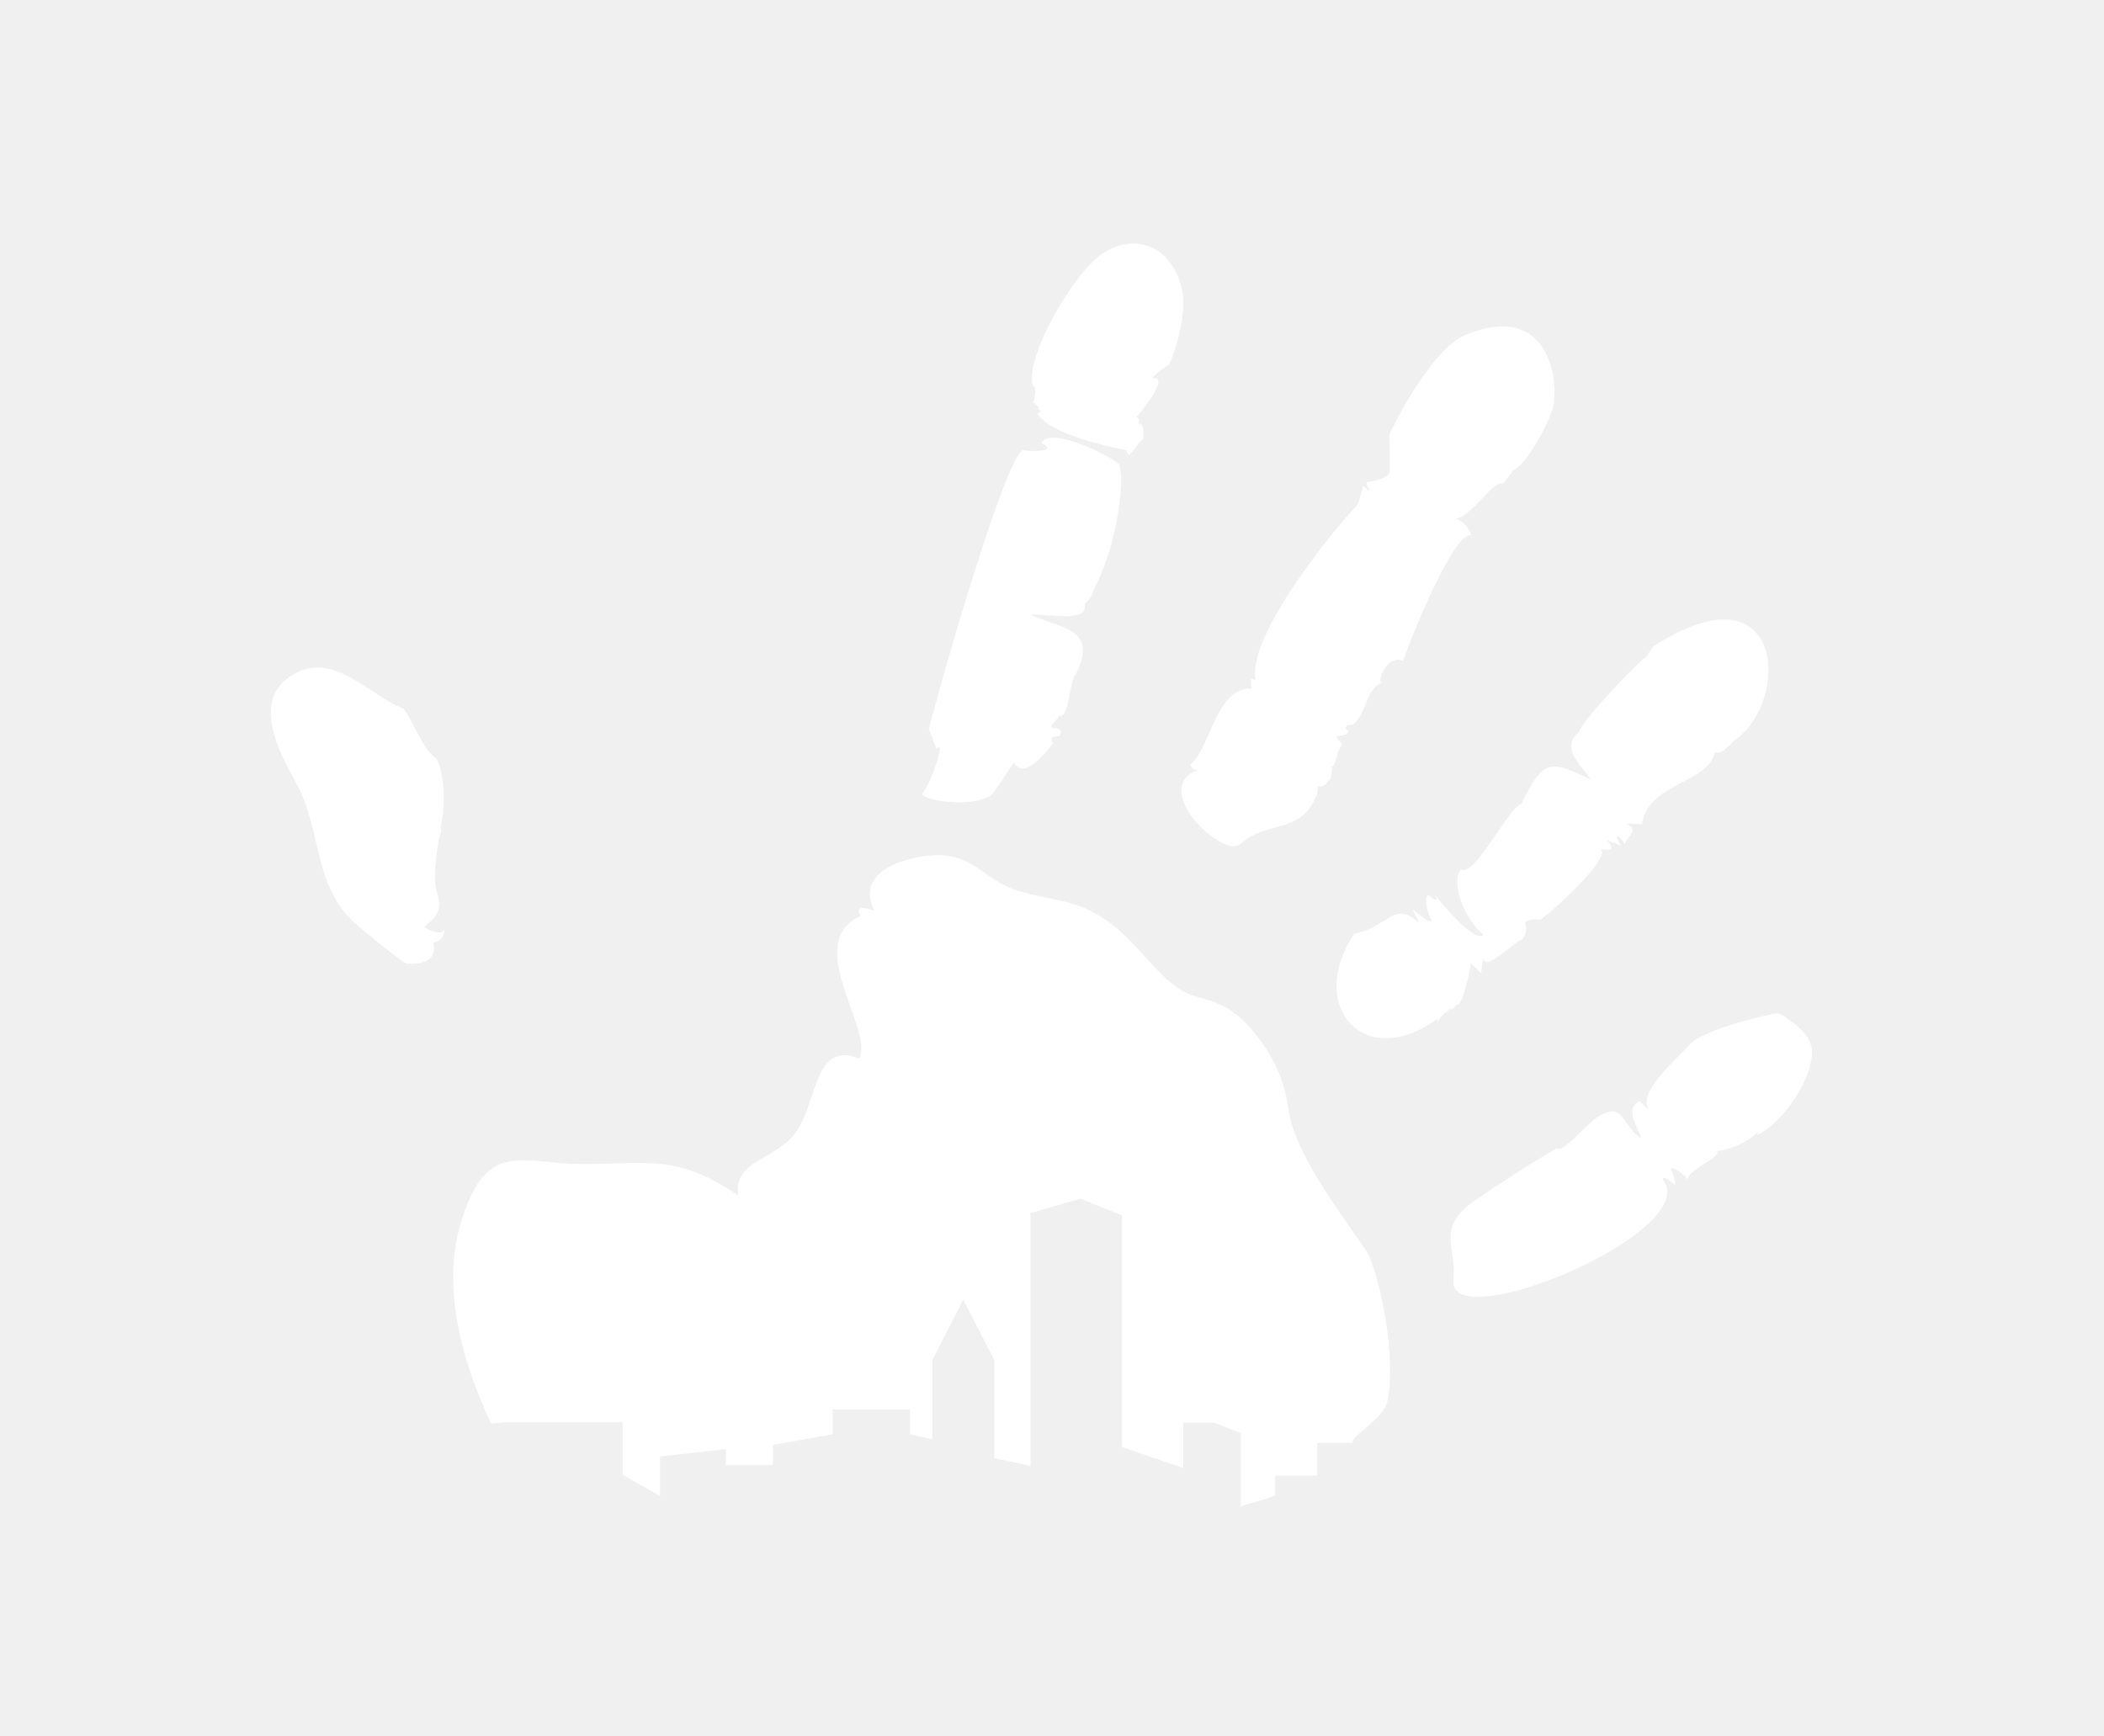
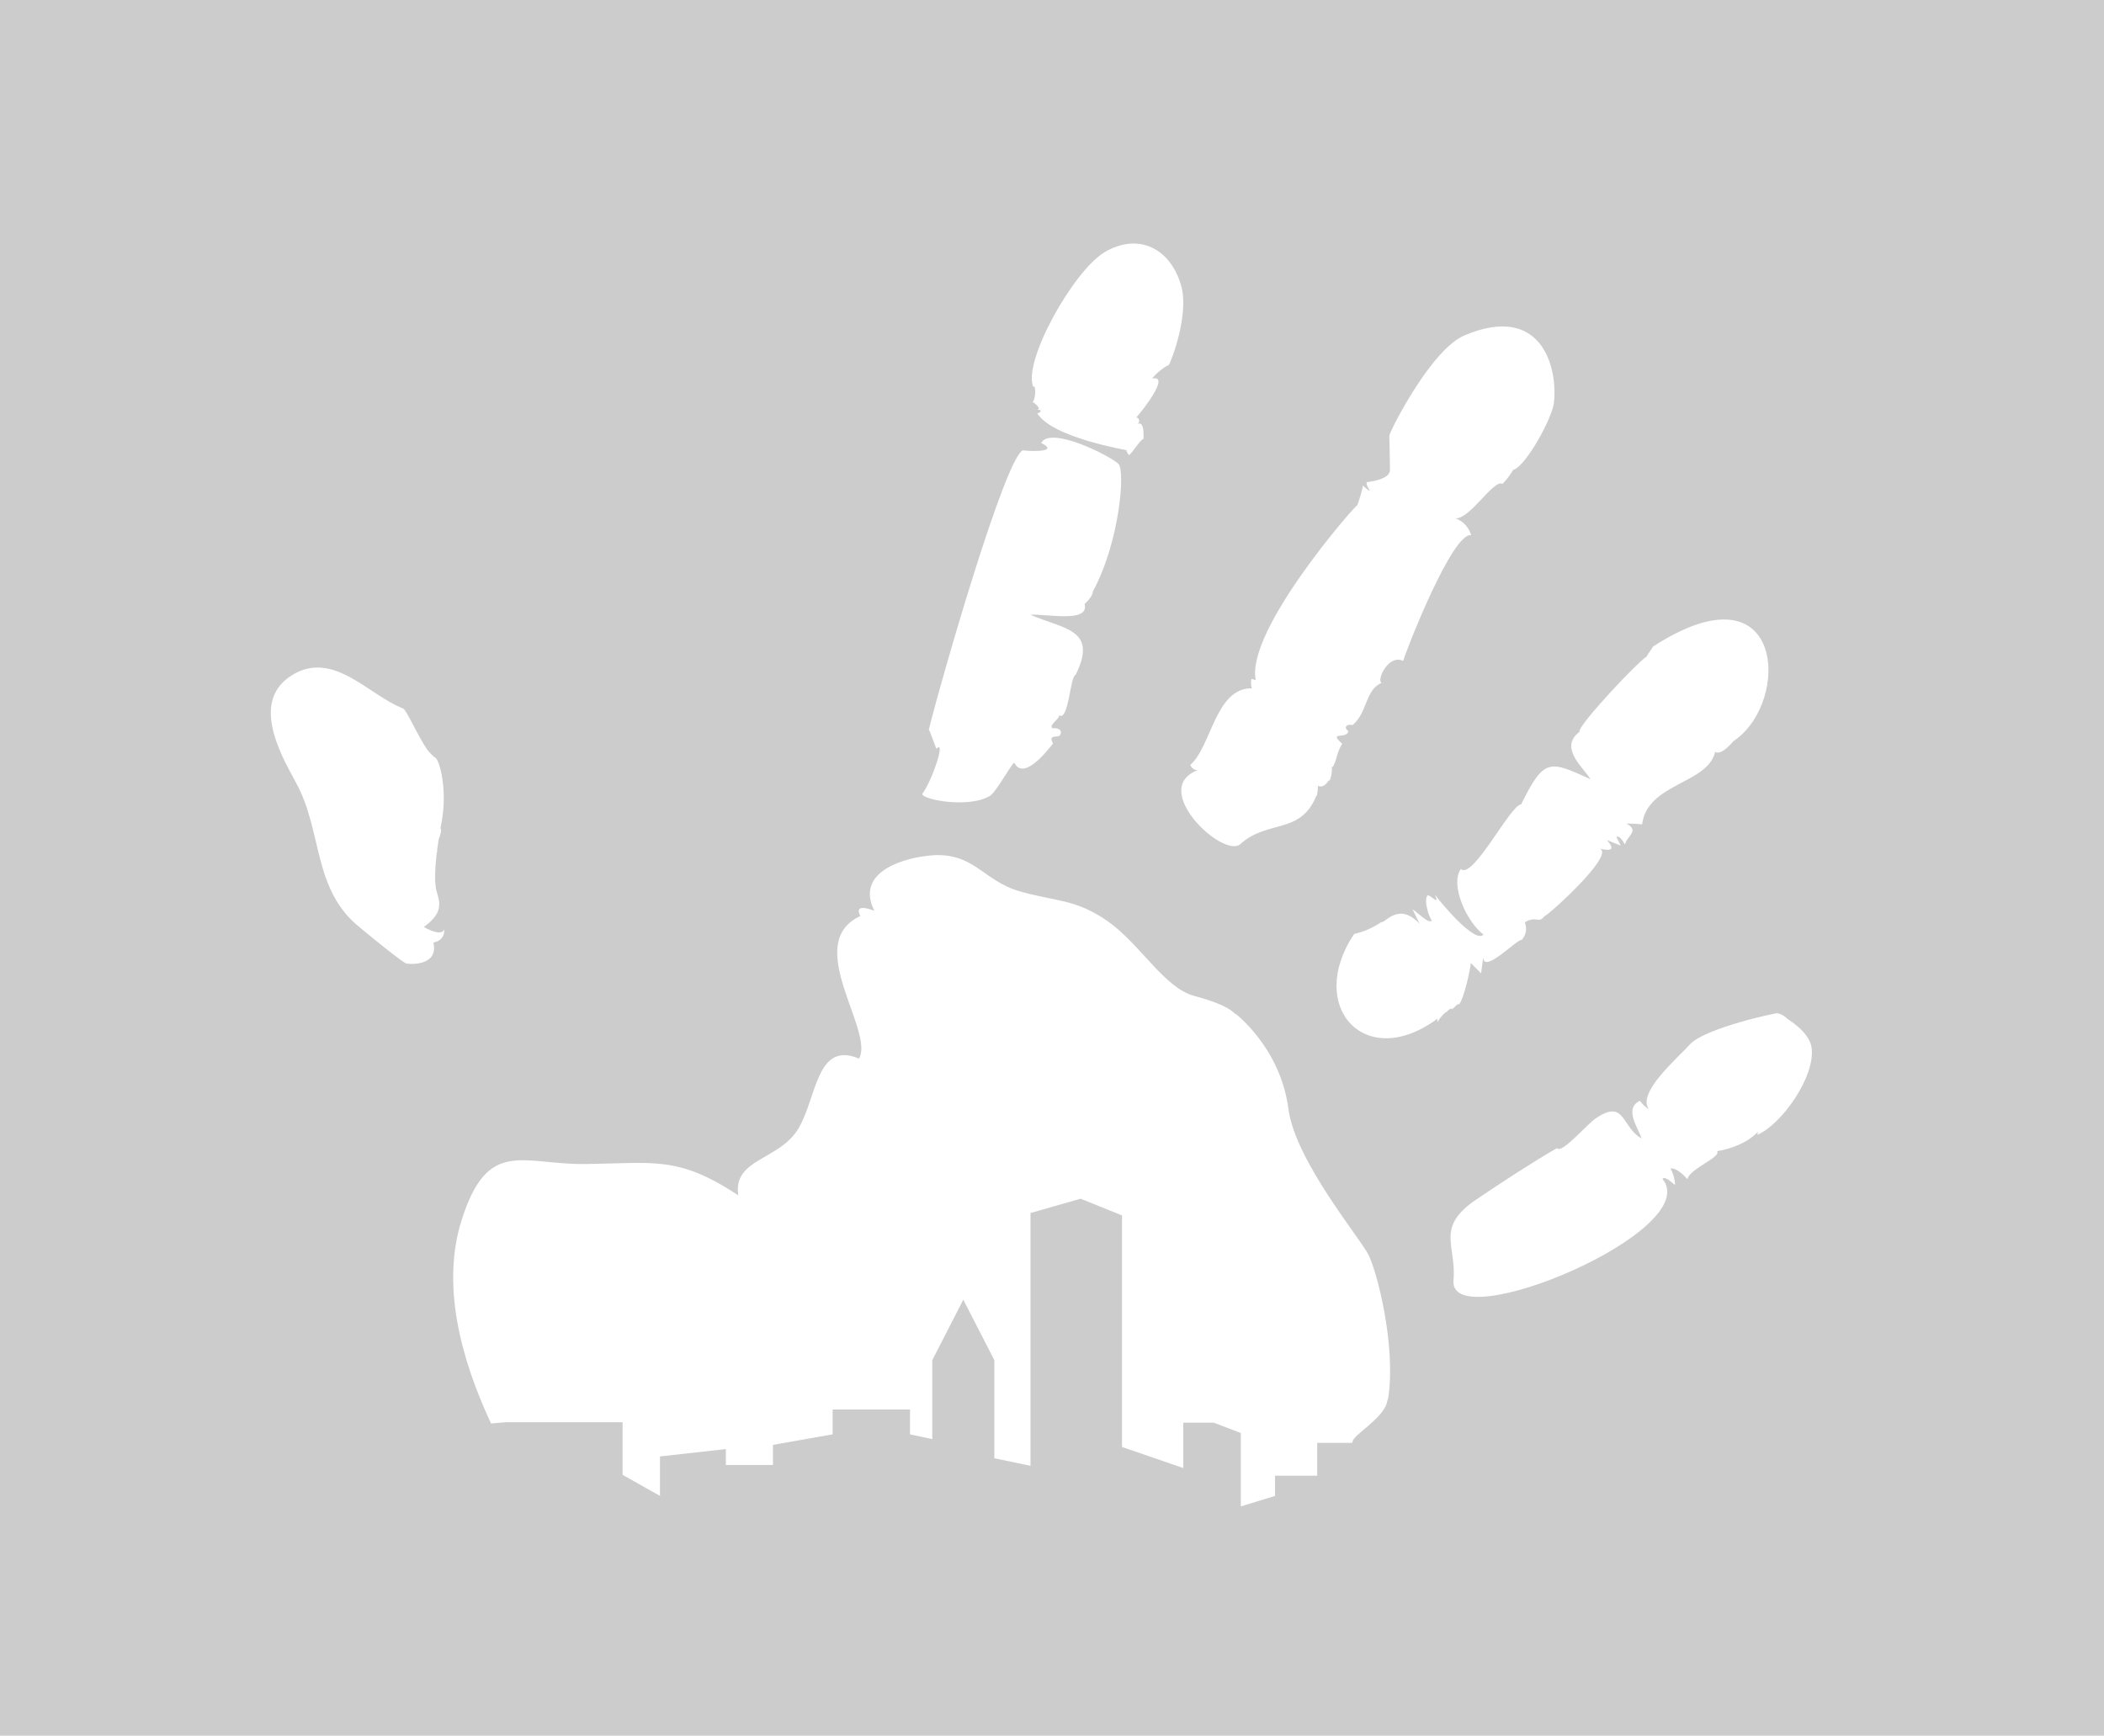
<svg xmlns="http://www.w3.org/2000/svg" width="200" height="165" id="svg3020" version="1.1">
  <defs id="defs3022" />
  <g id="layer1" transform="translate(0,-887.3622)">
+     <rect id="rect10" width="200" height="165" x="0" y="887.362" style="fill:#cccccc" />
    <path d="m 137.98,983.333 c 0.387,-0.223 0.53,-0.616 0.703,-0.475 0.453,-0.501 1.039,-3.118 1.134,-3.943 0.325,0.328 0.648,0.657 0.972,0.985 0.068,-0.507 0.136,-1.014 0.204,-1.522 0.033,1.649 3.352,-1.883 3.656,-1.646 0.423,-0.508 0.526,-1.068 0.298,-1.688 1.084,-0.661 1.337,0.164 1.859,-0.587 0.031,0.218 6.804,-5.824 5.256,-6.418 1.213,0.296 1.439,0.025 0.678,-0.817 0.446,0.179 0.892,0.357 1.335,0.535 -0.027,0.029 -0.342,-0.732 -0.427,-0.787 0.261,-0.33 0.734,0.552 0.817,0.68 0.182,-0.837 1.435,-1.286 0.141,-1.992 0.496,-0.003 0.993,0.021 1.487,0.073 0.498,-3.93 6.248,-3.823 6.939,-6.886 0.684,0.42 1.864,-1.218 1.798,-1.06 5.464,-3.7 4.852,-17.102 -7.725,-8.936 0.155,-0.099 -0.788,1.073 -0.513,0.91 -0.535,0.098 -6.755,6.713 -6.441,7.166 -1.959,1.495 0.23,3.276 1.051,4.522 -3.886,-1.759 -4.407,-2.1 -6.609,2.393 -0.99,-0.019 -4.58,7.198 -5.734,6.14 -1.047,1.513 0.561,5.023 2.156,6.234 -0.835,0.902 -4.218,-3.232 -4.616,-3.804 0.476,1.09 -0.31,0.132 -0.682,0.05 -0.426,0.451 0.12,2.119 0.39,2.403 -0.269,0.445 -1.544,-0.962 -1.822,-1.028 0.218,0.449 0.438,0.9 0.657,1.352 -2.005,-2.159 -3.34,0.03 -3.608,-0.18 -0.813,0.553 -1.684,0.935 -2.613,1.148 -4.62,6.886 1.047,13.147 7.913,8.055 0.009,0.097 0.013,0.209 0.009,0.338 0.252,-0.529 0.936,-1.136 0.857,-0.936 0.106,-0.248 0.598,-0.502 0.481,-0.274 z m 34.237,3.711 c -0.177,-1.642 -2.387,-2.82 -2.327,-2.839 -0.254,-0.255 -0.556,-0.427 -0.909,-0.513 0.044,-0.098 -6.964,1.413 -8.347,2.964 -1.129,1.268 -5.078,4.597 -3.894,6.167 -0.336,-0.213 -0.622,-0.483 -0.851,-0.808 -1.564,0.724 -0.16,2.587 0.159,3.583 -1.951,-1.1 -1.547,-3.798 -4.339,-1.93 -0.892,0.599 -3.256,3.433 -3.707,2.846 -2.055,1.17 -5.27,3.252 -7.686,4.894 -3.923,2.674 -1.846,4.33 -2.152,7.665 -0.501,5.49 23.929,-4.683 19.864,-9.633 0.251,-0.338 1.003,0.473 1.203,0.569 -0.026,-0.55 -0.171,-1.069 -0.431,-1.551 0.563,-0.106 1.374,0.736 1.606,1.014 0.14,-0.972 3.242,-2.091 2.815,-2.669 1.329,-0.209 2.95,-0.83 3.879,-1.845 -0.003,0.099 -0.021,0.198 -0.055,0.293 2.275,-0.968 5.466,-5.439 5.174,-8.208 z M 40.295,975.48 c 0.102,-0.054 0.185,-0.122 0.264,-0.198 1.547,-1.201 1.25,-2.173 0.957,-3.127 -0.012,-0.042 -0.022,-0.085 -0.033,-0.129 0.004,-0.005 0.004,-0.013 0.006,-0.02 -0.004,0.002 -0.006,0.002 -0.01,0.002 -0.173,-0.727 -0.153,-2.001 0.056,-3.703 0.071,0.003 0.087,-0.011 0.01,-0.07 0.043,-0.34 0.094,-0.7 0.151,-1.075 0.203,-0.473 0.304,-0.999 0.174,-1.047 l 0,-7.8e-4 c 0.006,-0.015 0.019,-0.086 0.037,-0.198 0.019,-0.111 0.04,-0.219 0.06,-0.329 0.604,-3.219 -0.205,-5.963 -0.572,-6.178 -0.209,-0.121 -0.516,-0.456 -0.743,-0.721 -0.954,-1.345 -2.087,-4.045 -2.385,-3.986 -3.269,-1.305 -6.582,-5.519 -10.452,-3.185 -3.956,2.389 -1.321,7.272 0.305,10.22 2.571,4.661 1.563,10.171 6.076,13.79 -0.22,-0.177 3.481,2.905 4.376,3.422 0.14,0.081 3.155,0.364 2.625,-1.973 0.703,-0.146 1.049,-0.57 1.043,-1.268 -0.241,0.737 -1.778,-0.092 -1.946,-0.224 z m 82.175,17.29 c -0.753,-5.781 -5.008,-9.019 -5.008,-9.019 0,0 -0.005,0.013 -0.015,0.032 -0.574,-0.6 -1.715,-1.147 -3.95,-1.749 -2.826,-0.761 -5.143,-4.941 -8.169,-7.068 -3.141,-2.206 -5.053,-1.877 -8.502,-2.901 -3.486,-1.037 -4.31,-3.834 -8.606,-3.352 -2.893,0.325 -6.853,1.776 -5.104,5.237 -2.161,-0.82 -1.327,0.496 -1.327,0.496 -5.579,2.569 1.37,10.891 -0.129,13.556 -4.045,-1.701 -4.002,3.638 -5.742,6.61 -1.813,3.093 -6.261,2.857 -5.74,6.394 -5.763,-3.826 -8.082,-3.042 -14.616,-2.981 -5.922,0.057 -9.2,-2.514 -11.683,5.335 -1.933,6.12 -0.125,13.057 2.798,19.332 l 1.424,-0.121 11.081,0 0,5.004 3.553,2 0,-3.751 6.261,-0.697 0,1.511 4.48,0 0,-1.913 5.673,-1 0,-2.362 7.354,0 0,2.362 2.117,0.454 0,-7.507 2.949,-5.747 2.949,5.747 0,9.322 3.44,0.722 0,-24.034 4.763,-1.359 3.935,1.587 0,22.015 5.82,2.002 0,-4.313 2.901,0 2.572,0.983 0,6.979 3.25,-1 0,-1.921 4.01,0 0,-3.119 3.311,0 c 0.033,-0.058 0.053,-0.105 0.06,-0.135 0.028,-0.61 3.033,-2.261 3.285,-3.828 0.06,-0.16 0.105,-0.336 0.131,-0.535 0.655,-4.994 -1.1,-11.779 -1.92,-13.4 -0.821,-1.621 -6.966,-8.952 -7.606,-13.87 z m -4.563,-25.164 c 2.592,-2.338 5.698,-0.879 7.199,-4.547 l 0.03,7.9e-4 c 0.152,-0.322 0.142,-0.96 0.135,-0.986 0.737,0.276 0.938,-0.587 1.121,-0.525 0.356,-0.736 0.123,-1.532 0.274,-1.262 0.405,-0.529 0.369,-1.391 0.921,-2.211 -1.381,-1.26 0.424,-0.372 0.594,-1.22 -0.511,-0.305 -0.169,-0.712 0.382,-0.557 1.423,-1.148 1.209,-3.381 2.765,-4.011 -0.5,-0.231 0.632,-2.768 2.053,-2.095 0.343,-1.153 4.7,-12.285 6.467,-11.952 -0.241,-0.768 -0.739,-1.303 -1.495,-1.606 1.349,0.122 3.66,-3.764 4.46,-3.268 0.707,-0.666 1.067,-1.504 1.09,-1.349 1.214,-0.461 3.645,-4.919 3.808,-6.363 0.387,-3.443 -1.211,-9.477 -8.477,-6.419 -3.139,1.321 -6.868,8.647 -7.139,9.436 -0.004,0.055 -0.011,0.11 -0.032,0.16 0.01,0.047 0.064,2.382 0.062,3.218 7.8e-4,0.958 -2.193,1.143 -2.193,1.143 -0.226,0.336 0.955,1.476 -0.402,0.319 0.1,0.047 -0.472,1.901 -0.519,1.89 -0.14,-0.062 -10.626,11.92 -9.642,16.609 -0.137,-0.036 -0.274,-0.072 -0.41,-0.108 -0.071,0.301 -0.057,0.6 0.038,0.897 -3.47,-0.049 -3.848,5.558 -5.851,7.28 0.135,0.322 0.366,0.488 0.698,0.503 -4.655,1.797 2.473,8.461 4.063,7.024 z M 98.15,925.557 c 0.418,0.299 0.783,0.636 0.471,0.763 0.609,-0.016 0.145,0.415 -0.041,0.298 1.36,2.37 8.715,3.551 8.548,3.558 -0.081,0.004 -0.069,0.104 0.178,0.45 0.367,-0.22 1.099,-1.505 1.396,-1.535 -0.015,-0.413 0.094,-1.661 -0.554,-1.442 0.238,-0.2 0.152,-0.58 -0.133,-0.596 0.593,-0.681 3.284,-4.063 1.517,-3.701 0.247,-0.449 1.45,-1.325 1.56,-1.265 0.288,-0.457 1.939,-4.833 1.197,-7.518 -0.992,-3.597 -4.084,-5.137 -7.297,-3.226 -2.948,1.755 -7.808,10.399 -6.768,12.814 0.264,-0.343 0.231,1.291 -0.074,1.401 z m -4.036,37.46 c 0.599,-0.362 2.25,-3.421 2.315,-3.117 0.925,1.783 3.334,-1.434 3.669,-1.861 -0.459,-0.818 0.249,-0.559 0.632,-0.732 0.286,-0.424 0.034,-0.776 -0.687,-0.715 -0.391,-0.293 0.734,-0.911 0.621,-1.237 0.924,0.668 1.041,-3.697 1.588,-3.845 2.153,-4.361 -1.134,-4.317 -4.311,-5.706 1.593,-0.096 5.635,0.813 5.159,-1.018 0,0 0.795,-0.701 0.782,-1.194 2.542,-4.667 3.101,-11.482 2.431,-12.132 -0.79,-0.762 -6.469,-3.643 -7.341,-1.983 2.007,0.989 -1.759,0.756 -1.711,0.687 -1.629,0.43 -7.751,21.632 -8.97,26.564 0.05,-0.023 0.71,1.846 0.719,1.822 0.926,-0.973 -0.356,2.896 -1.274,4.194 -0.674,0.513 4.222,1.579 6.379,0.274" style="fill:#ffffff;fill-opacity:1;fill-rule:nonzero;stroke:none" id="path40" />
  </g>
</svg>
